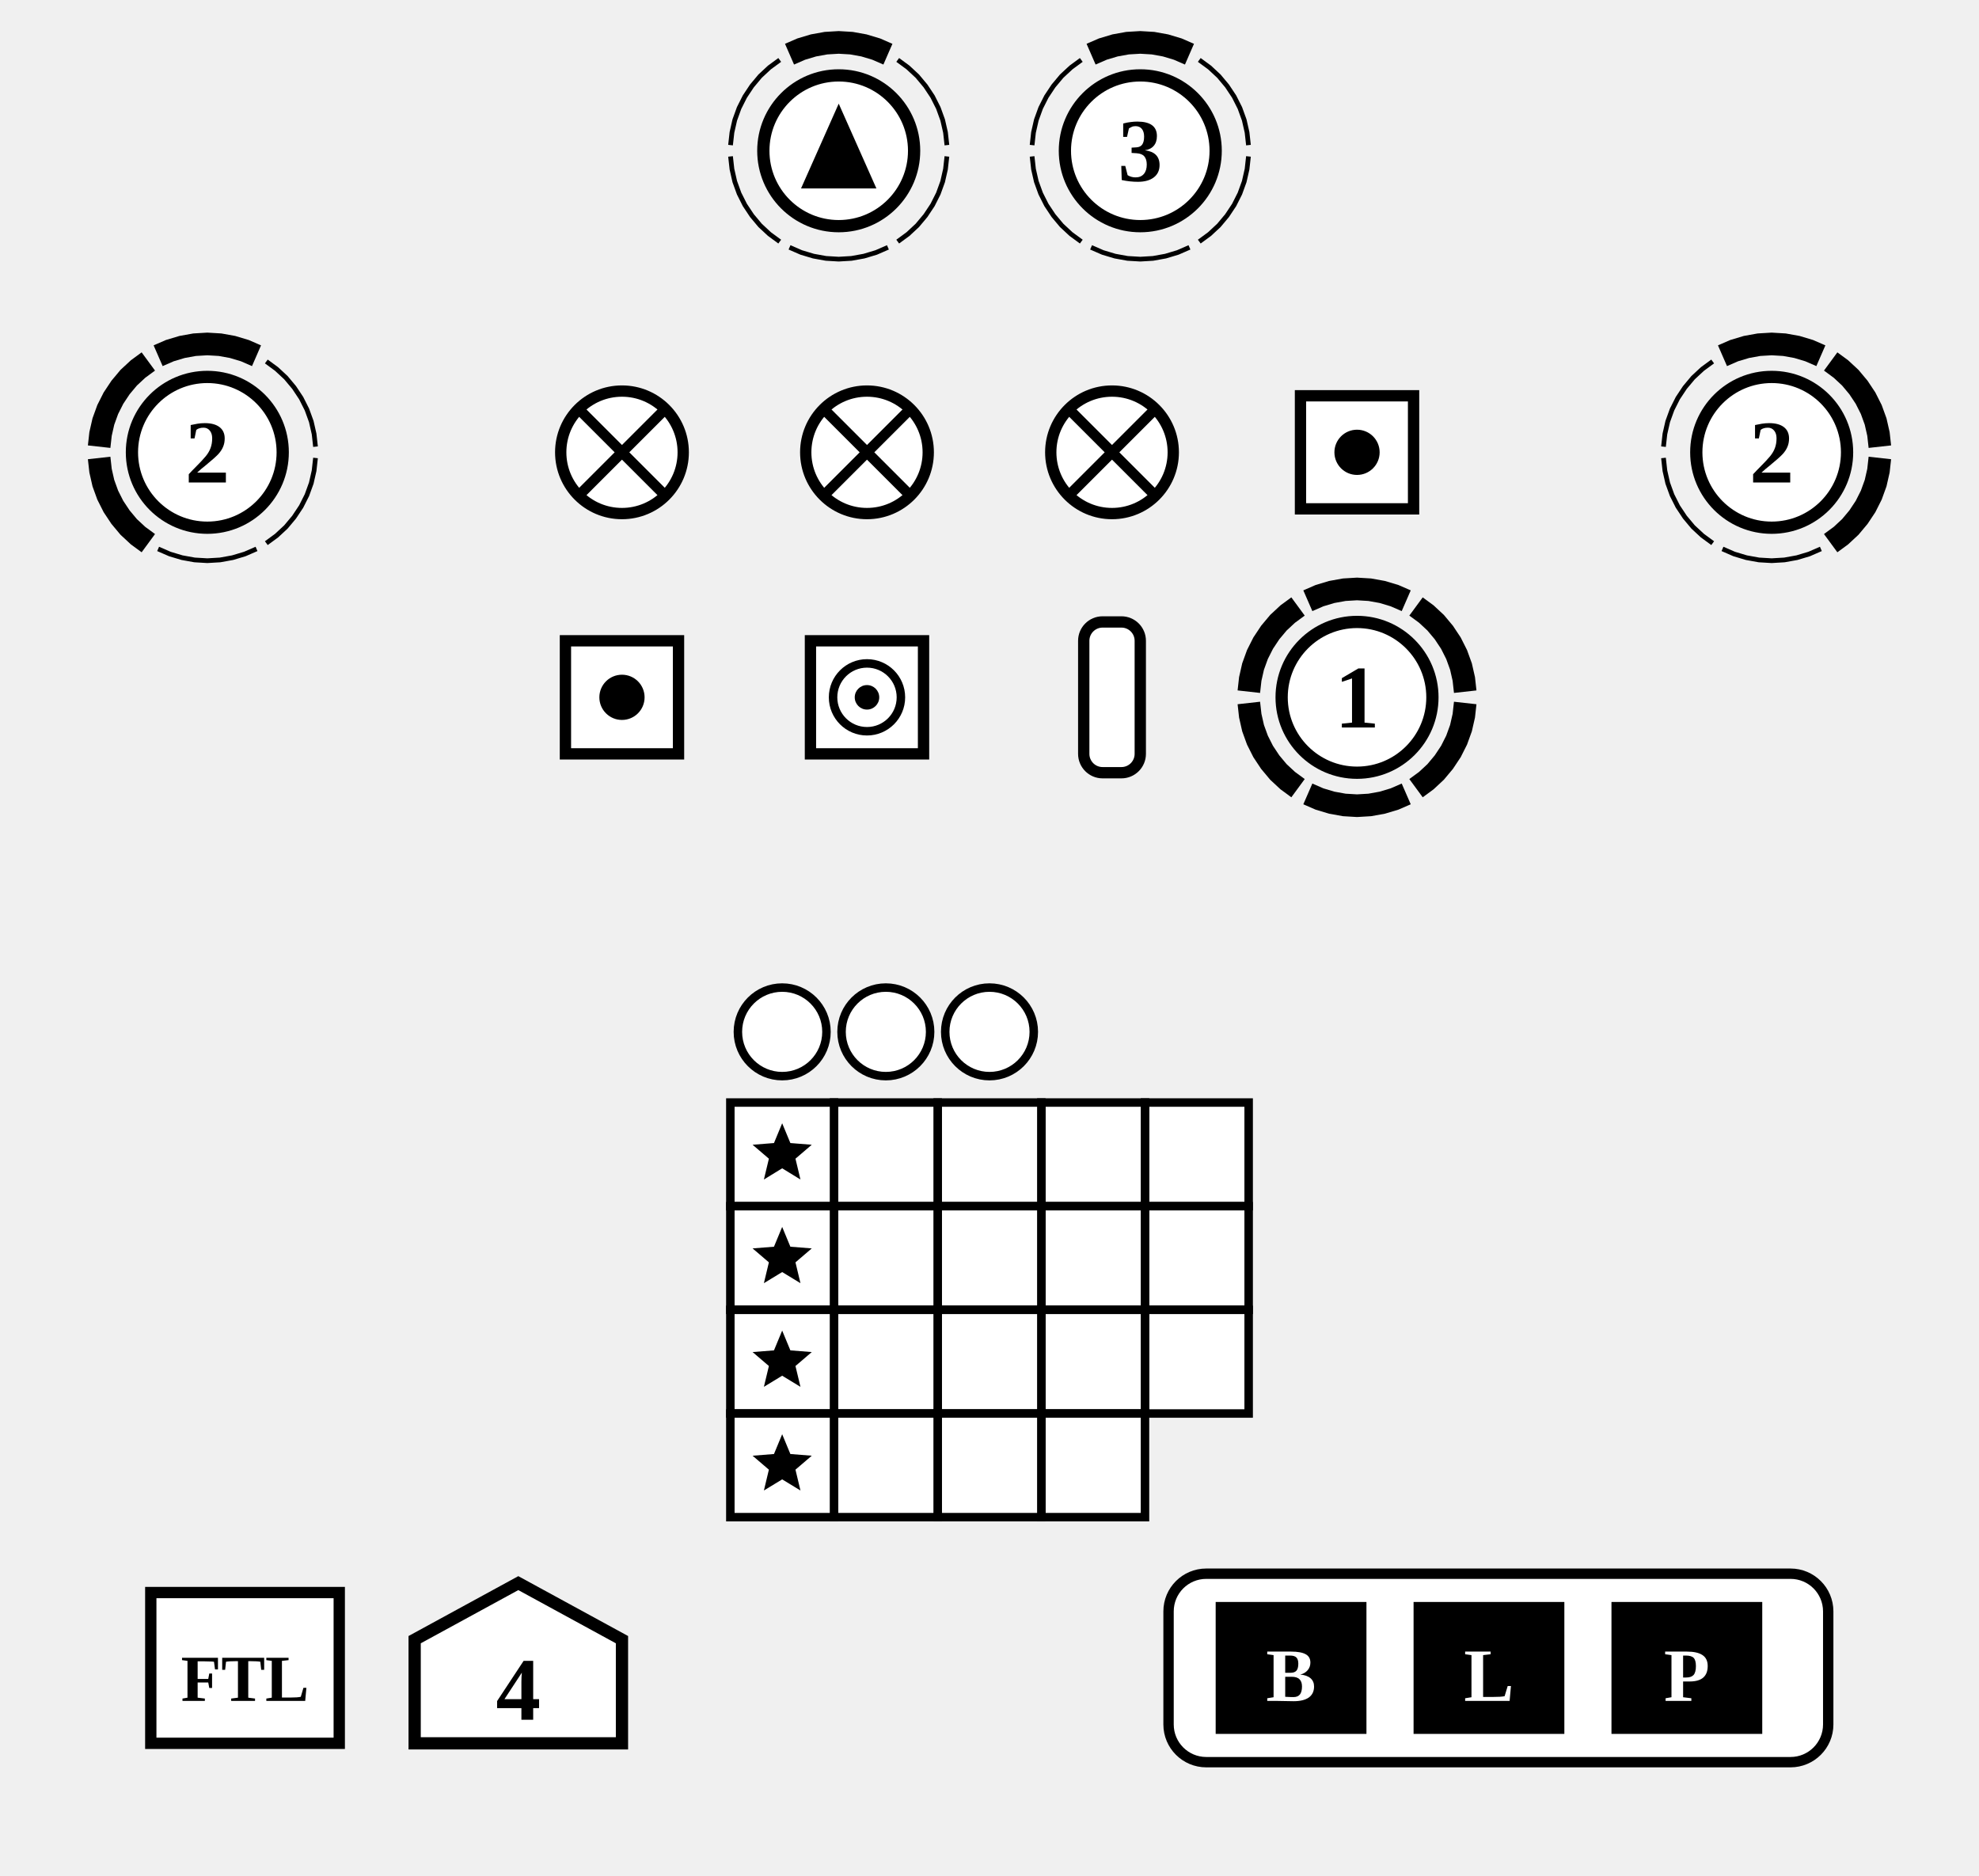
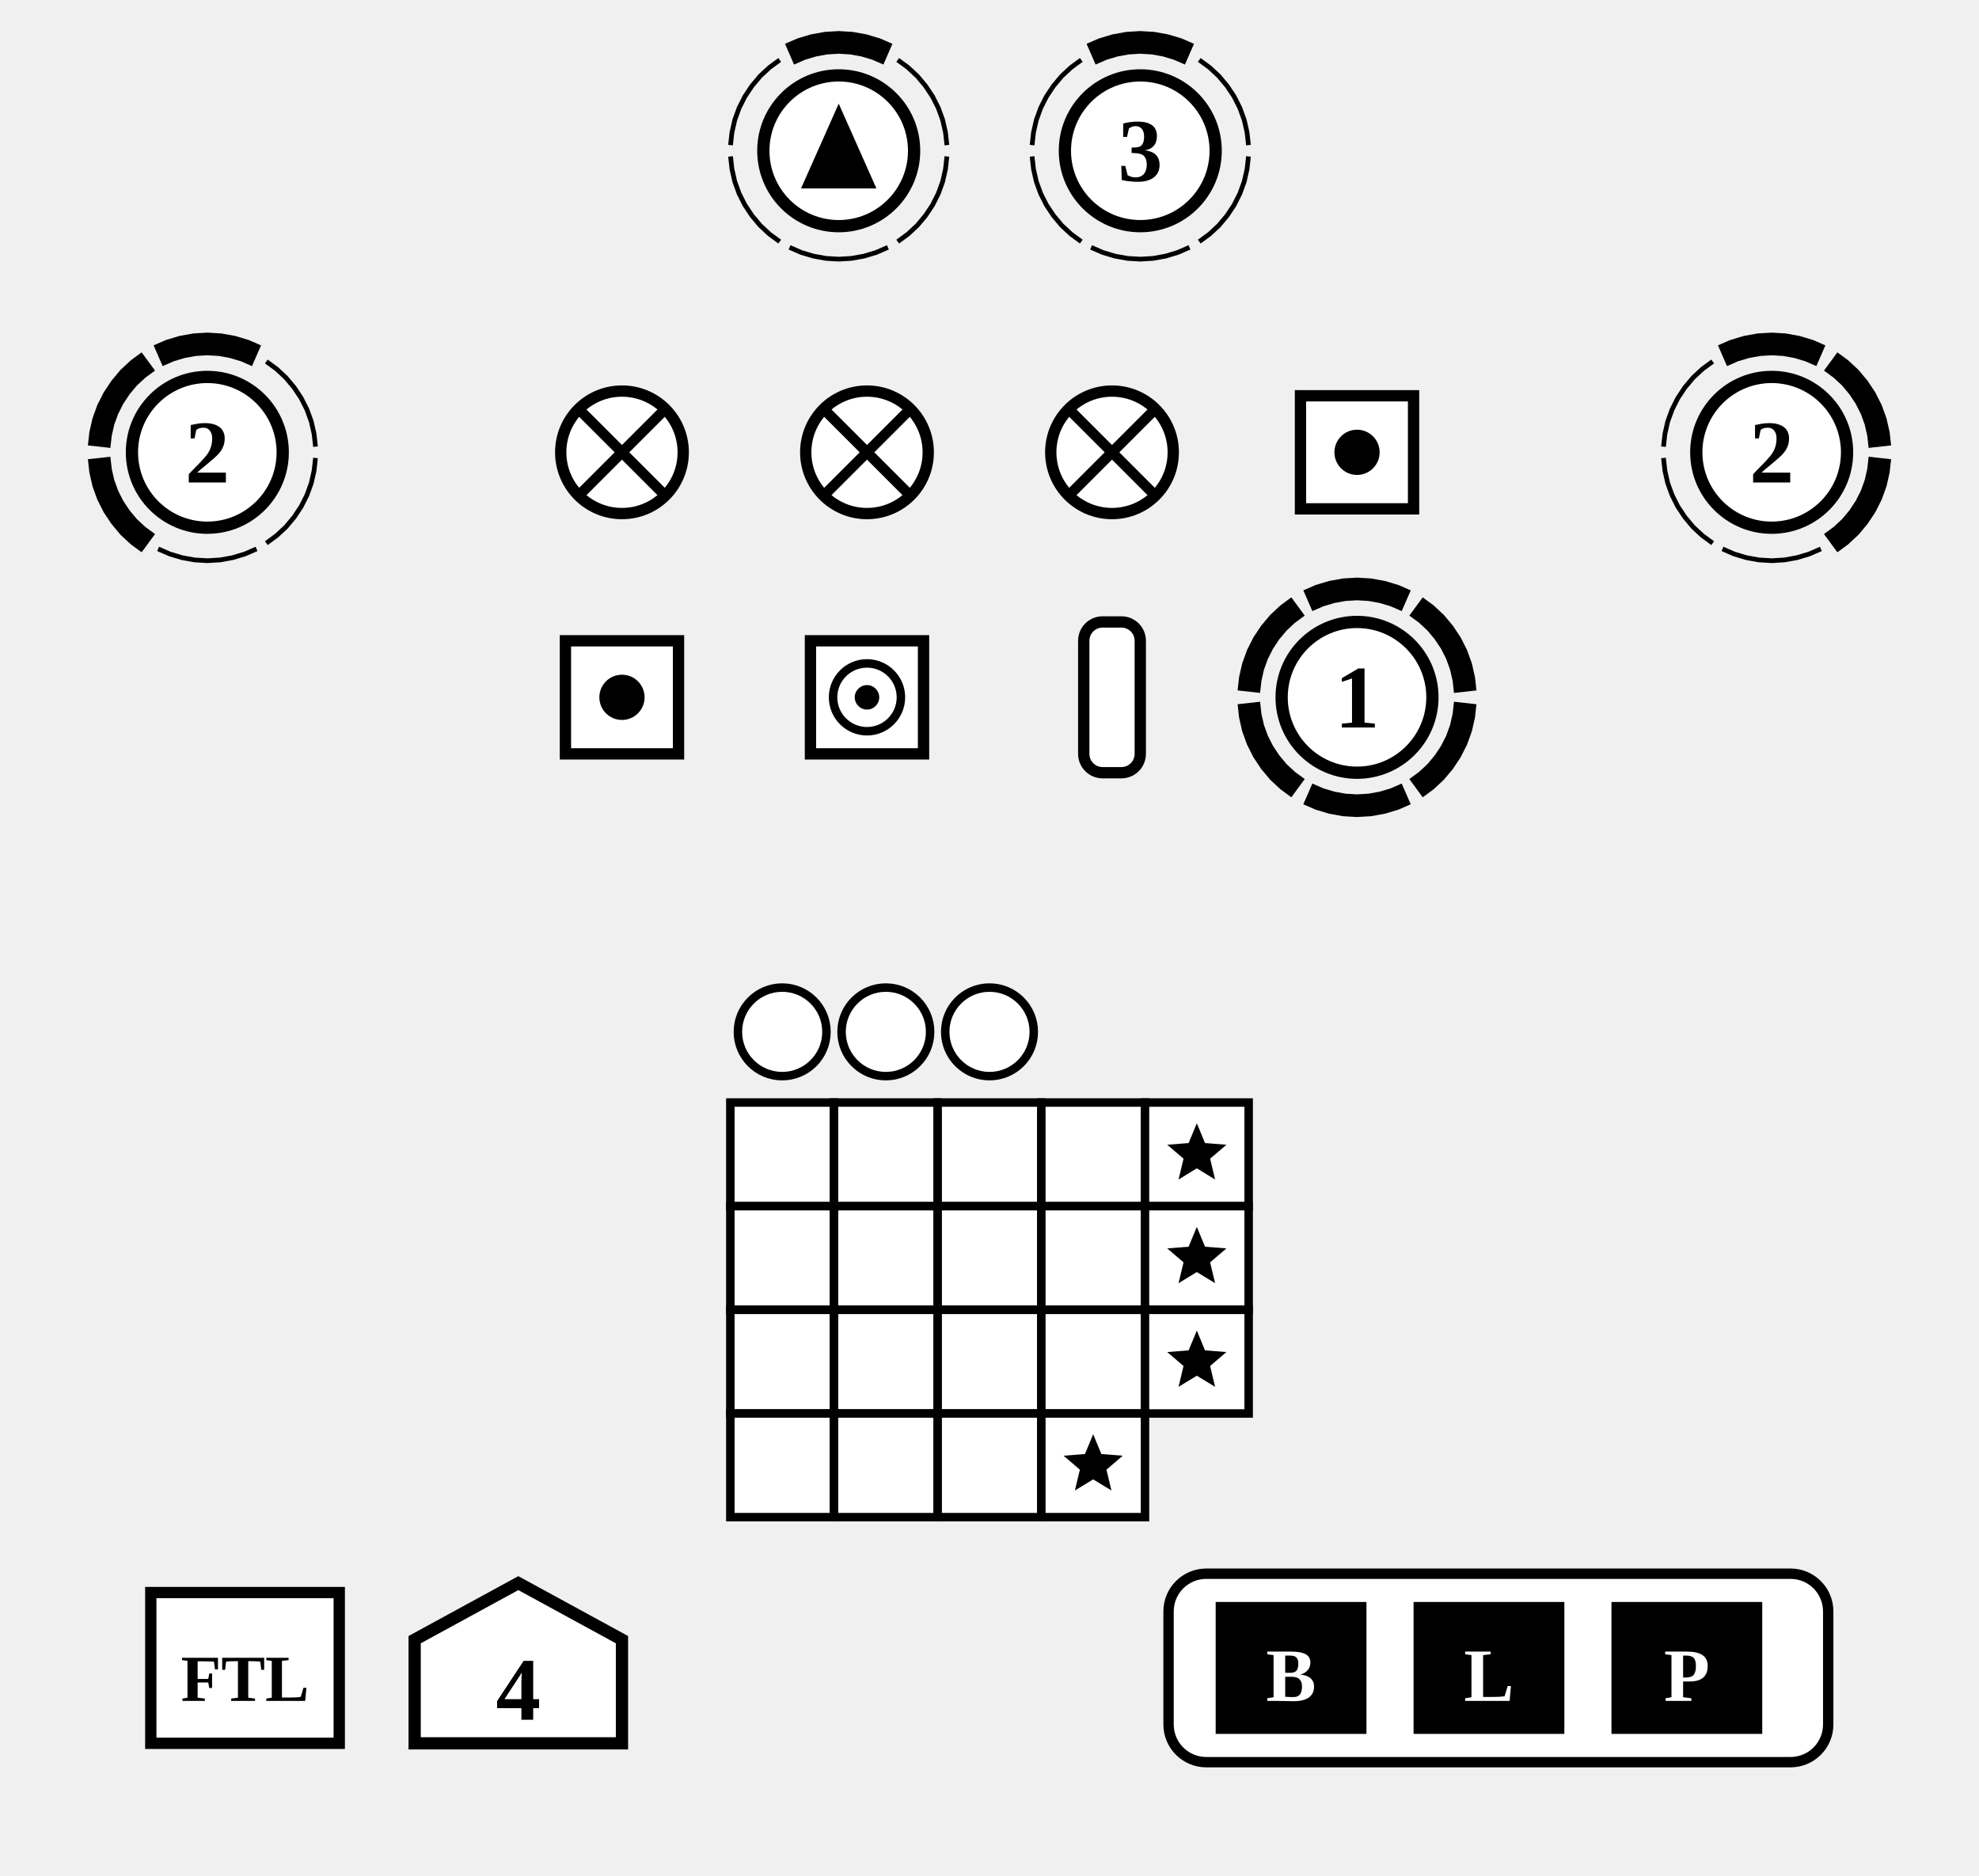
<svg xmlns="http://www.w3.org/2000/svg" viewBox="0 0 210 199" class="ssd">
  <circle cx="89" cy="16" r="8" fill="white" stroke="black" stroke-width="1.3" data-ref="system:s5" />
  <path d="M85 20 L89 11 L93 20 Z" fill="black" stroke="none" stroke-width="0" data-ref="system:s5" />
  <path d="M83.78 5.75 L85.02 5.21 L86.32 4.82 L87.65 4.58 L89 4.5 L90.35 4.58 L91.68 4.82 L92.98 5.21 L94.22 5.75" fill="none" stroke="black" stroke-width="2.4" data-ref="system:s5" />
  <path d="M95.26 6.36 L96.35 7.16 L97.34 8.08 L98.21 9.12 L98.96 10.25 L99.57 11.46 L100.03 12.73 L100.33 14.05 L100.48 15.4" fill="none" stroke="black" stroke-width="0.5" data-ref="system:s5" />
  <path d="M100.48 16.6 L100.33 17.95 L100.03 19.27 L99.57 20.54 L98.96 21.75 L98.21 22.88 L97.34 23.92 L96.35 24.84 L95.26 25.64" fill="none" stroke="black" stroke-width="0.5" data-ref="system:s5" />
  <path d="M94.22 26.25 L92.98 26.79 L91.68 27.18 L90.35 27.42 L89 27.5 L87.65 27.42 L86.32 27.18 L85.02 26.79 L83.78 26.25" fill="none" stroke="black" stroke-width="0.5" data-ref="system:s5" />
  <path d="M82.74 25.64 L81.65 24.84 L80.66 23.92 L79.79 22.88 L79.04 21.75 L78.43 20.54 L77.97 19.27 L77.67 17.95 L77.52 16.6" fill="none" stroke="black" stroke-width="0.5" data-ref="system:s5" />
  <path d="M77.52 15.4 L77.67 14.05 L77.97 12.73 L78.43 11.46 L79.04 10.25 L79.79 9.12 L80.66 8.08 L81.65 7.16 L82.74 6.36" fill="none" stroke="black" stroke-width="0.5" data-ref="system:s5" />
  <circle cx="121" cy="16" r="8" fill="white" stroke="black" stroke-width="1.3" data-ref="system:s1" />
  <text x="121" y="19.2" font-size="9.5" text-anchor="middle" fill="black" font-weight="700" data-ref="system:s1">3</text>
  <path d="M115.78 5.75 L117.02 5.21 L118.32 4.82 L119.65 4.58 L121 4.5 L122.35 4.58 L123.68 4.82 L124.98 5.21 L126.22 5.75" fill="none" stroke="black" stroke-width="2.4" data-ref="system:s1" />
  <path d="M127.26 6.36 L128.35 7.16 L129.34 8.08 L130.21 9.12 L130.96 10.25 L131.57 11.46 L132.03 12.73 L132.33 14.05 L132.48 15.4" fill="none" stroke="black" stroke-width="0.5" data-ref="system:s1" />
  <path d="M132.48 16.6 L132.33 17.95 L132.03 19.27 L131.57 20.54 L130.96 21.75 L130.21 22.88 L129.34 23.92 L128.35 24.84 L127.26 25.64" fill="none" stroke="black" stroke-width="0.5" data-ref="system:s1" />
  <path d="M126.22 26.25 L124.98 26.79 L123.68 27.18 L122.35 27.42 L121 27.5 L119.65 27.42 L118.32 27.18 L117.02 26.79 L115.78 26.25" fill="none" stroke="black" stroke-width="0.5" data-ref="system:s1" />
  <path d="M114.74 25.64 L113.65 24.84 L112.66 23.92 L111.79 22.88 L111.04 21.75 L110.43 20.54 L109.97 19.27 L109.67 17.95 L109.52 16.6" fill="none" stroke="black" stroke-width="0.5" data-ref="system:s1" />
  <path d="M109.52 15.4 L109.67 14.05 L109.97 12.73 L110.43 11.46 L111.04 10.25 L111.79 9.12 L112.66 8.08 L113.65 7.16 L114.74 6.36" fill="none" stroke="black" stroke-width="0.5" data-ref="system:s1" />
  <circle cx="22" cy="48" r="8" fill="white" stroke="black" stroke-width="1.3" data-ref="system:s2" />
  <text x="22" y="51.2" font-size="9.5" text-anchor="middle" fill="black" font-weight="700" data-ref="system:s2">2</text>
  <path d="M16.78 37.75 L18.02 37.21 L19.32 36.82 L20.65 36.58 L22 36.5 L23.35 36.58 L24.68 36.82 L25.98 37.21 L27.22 37.75" fill="none" stroke="black" stroke-width="2.4" data-ref="system:s2" />
  <path d="M28.26 38.36 L29.35 39.16 L30.34 40.08 L31.21 41.12 L31.96 42.25 L32.57 43.46 L33.03 44.73 L33.33 46.05 L33.48 47.4" fill="none" stroke="black" stroke-width="0.5" data-ref="system:s2" />
  <path d="M33.48 48.6 L33.33 49.95 L33.03 51.27 L32.57 52.54 L31.96 53.75 L31.21 54.88 L30.34 55.92 L29.35 56.84 L28.26 57.64" fill="none" stroke="black" stroke-width="0.5" data-ref="system:s2" />
  <path d="M27.22 58.25 L25.98 58.79 L24.68 59.18 L23.35 59.42 L22 59.5 L20.65 59.42 L19.32 59.18 L18.02 58.79 L16.78 58.25" fill="none" stroke="black" stroke-width="0.5" data-ref="system:s2" />
  <path d="M15.74 57.64 L14.65 56.84 L13.66 55.92 L12.79 54.88 L12.04 53.75 L11.43 52.54 L10.97 51.27 L10.67 49.95 L10.52 48.6" fill="none" stroke="black" stroke-width="2.4" data-ref="system:s2" />
  <path d="M10.52 47.4 L10.67 46.05 L10.97 44.73 L11.43 43.46 L12.04 42.25 L12.79 41.12 L13.66 40.08 L14.65 39.16 L15.74 38.36" fill="none" stroke="black" stroke-width="2.4" data-ref="system:s2" />
  <circle cx="188" cy="48" r="8" fill="white" stroke="black" stroke-width="1.3" data-ref="system:s3" />
  <text x="188" y="51.2" font-size="9.5" text-anchor="middle" fill="black" font-weight="700" data-ref="system:s3">2</text>
  <path d="M182.78 37.75 L184.02 37.21 L185.32 36.82 L186.65 36.58 L188 36.5 L189.35 36.58 L190.68 36.82 L191.98 37.21 L193.22 37.75" fill="none" stroke="black" stroke-width="2.4" data-ref="system:s3" />
  <path d="M194.26 38.36 L195.35 39.16 L196.34 40.08 L197.21 41.12 L197.96 42.25 L198.57 43.46 L199.03 44.73 L199.33 46.05 L199.48 47.4" fill="none" stroke="black" stroke-width="2.4" data-ref="system:s3" />
  <path d="M199.48 48.6 L199.33 49.95 L199.03 51.27 L198.57 52.54 L197.96 53.75 L197.21 54.88 L196.34 55.92 L195.35 56.84 L194.26 57.64" fill="none" stroke="black" stroke-width="2.4" data-ref="system:s3" />
  <path d="M193.22 58.25 L191.98 58.79 L190.68 59.18 L189.35 59.42 L188 59.5 L186.65 59.42 L185.32 59.18 L184.02 58.79 L182.78 58.25" fill="none" stroke="black" stroke-width="0.5" data-ref="system:s3" />
  <path d="M181.74 57.64 L180.65 56.84 L179.66 55.92 L178.79 54.88 L178.04 53.75 L177.43 52.54 L176.97 51.27 L176.67 49.95 L176.52 48.6" fill="none" stroke="black" stroke-width="0.5" data-ref="system:s3" />
  <path d="M176.52 47.4 L176.67 46.05 L176.97 44.73 L177.43 43.46 L178.04 42.25 L178.79 41.12 L179.66 40.08 L180.65 39.16 L181.74 38.36" fill="none" stroke="black" stroke-width="0.5" data-ref="system:s3" />
  <circle cx="66" cy="48" r="6.5" fill="white" stroke="black" stroke-width="1.2" data-ref="system:s6" />
  <path d="M61.5 43.5 L70.5 52.5 M70.5 43.5 L61.5 52.5" fill="none" stroke="black" stroke-width="1.1" data-ref="system:s6" />
  <circle cx="92" cy="48" r="6.5" fill="white" stroke="black" stroke-width="1.2" data-ref="system:s7" />
  <path d="M87.5 43.5 L96.5 52.5 M96.5 43.5 L87.5 52.5" fill="none" stroke="black" stroke-width="1.1" data-ref="system:s7" />
  <circle cx="118" cy="48" r="6.5" fill="white" stroke="black" stroke-width="1.2" data-ref="system:s8" />
  <path d="M113.5 43.5 L122.5 52.5 M122.5 43.5 L113.5 52.5" fill="none" stroke="black" stroke-width="1.1" data-ref="system:s8" />
  <rect x="138" y="42" width="12" height="12" fill="white" stroke="black" stroke-width="1.2" data-ref="system:s9" />
  <circle cx="144" cy="48" r="2.4" fill="black" stroke="none" stroke-width="0" data-ref="system:s9" />
  <rect x="60" y="68" width="12" height="12" fill="white" stroke="black" stroke-width="1.2" data-ref="system:s10" />
  <circle cx="66" cy="74" r="2.4" fill="black" stroke="none" stroke-width="0" data-ref="system:s10" />
  <rect x="86" y="68" width="12" height="12" fill="white" stroke="black" stroke-width="1.2" data-ref="system:s11" />
  <circle cx="92" cy="74" r="3.6" fill="none" stroke="black" stroke-width="0.9" data-ref="system:s11" />
  <circle cx="92" cy="74" r="1.3" fill="black" stroke="none" stroke-width="0" data-ref="system:s11" />
  <rect x="115" y="66" width="6" height="16" rx="2" fill="white" stroke="black" stroke-width="1.2" data-ref="system:s12" />
  <circle cx="144" cy="74" r="8" fill="white" stroke="black" stroke-width="1.3" data-ref="system:s4" />
  <text x="144" y="77.2" font-size="9.5" text-anchor="middle" fill="black" font-weight="700" data-ref="system:s4">1</text>
  <path d="M138.78 63.75 L140.02 63.21 L141.32 62.82 L142.65 62.58 L144 62.5 L145.35 62.58 L146.68 62.82 L147.98 63.21 L149.22 63.75" fill="none" stroke="black" stroke-width="2.4" data-ref="system:s4" />
  <path d="M150.26 64.36 L151.35 65.16 L152.34 66.08 L153.21 67.12 L153.96 68.25 L154.57 69.46 L155.03 70.73 L155.33 72.05 L155.48 73.4" fill="none" stroke="black" stroke-width="2.4" data-ref="system:s4" />
  <path d="M155.48 74.6 L155.33 75.95 L155.03 77.27 L154.57 78.54 L153.96 79.75 L153.21 80.88 L152.34 81.92 L151.35 82.84 L150.26 83.64" fill="none" stroke="black" stroke-width="2.4" data-ref="system:s4" />
  <path d="M149.22 84.25 L147.98 84.79 L146.68 85.18 L145.35 85.42 L144 85.5 L142.65 85.42 L141.32 85.18 L140.02 84.79 L138.78 84.25" fill="none" stroke="black" stroke-width="2.4" data-ref="system:s4" />
  <path d="M137.74 83.64 L136.65 82.84 L135.66 81.92 L134.79 80.88 L134.04 79.75 L133.43 78.54 L132.97 77.27 L132.67 75.95 L132.52 74.6" fill="none" stroke="black" stroke-width="2.4" data-ref="system:s4" />
  <path d="M132.52 73.4 L132.67 72.05 L132.97 70.73 L133.43 69.46 L134.04 68.25 L134.79 67.12 L135.66 66.08 L136.65 65.16 L137.74 64.36" fill="none" stroke="black" stroke-width="2.4" data-ref="system:s4" />
-   <circle cx="105" cy="109.5" r="4.7" fill="white" stroke="black" stroke-width="0.9" data-ref="armour:1" />
+   <circle cx="83" cy="109.5" r="4.7" fill="white" stroke="black" stroke-width="0.9" data-ref="armour:1" />
  <circle cx="94" cy="109.5" r="4.7" fill="white" stroke="black" stroke-width="0.9" data-ref="armour:2" />
-   <circle cx="83" cy="109.5" r="4.7" fill="white" stroke="black" stroke-width="0.9" data-ref="armour:3" />
-   <rect x="121.5" y="117" width="11" height="11" fill="white" stroke="black" stroke-width="0.9" data-ref="hull:1" />
-   <rect x="110.5" y="117" width="11" height="11" fill="white" stroke="black" stroke-width="0.9" data-ref="hull:2" />
+   <circle cx="105" cy="109.5" r="4.7" fill="white" stroke="black" stroke-width="0.9" data-ref="armour:3" />
+   <rect x="77.5" y="117" width="11" height="11" fill="white" stroke="black" stroke-width="0.9" data-ref="hull:1" />
+   <rect x="88.5" y="117" width="11" height="11" fill="white" stroke="black" stroke-width="0.9" data-ref="hull:2" />
  <rect x="99.5" y="117" width="11" height="11" fill="white" stroke="black" stroke-width="0.9" data-ref="hull:3" />
-   <rect x="88.5" y="117" width="11" height="11" fill="white" stroke="black" stroke-width="0.9" data-ref="hull:4" />
-   <rect x="77.5" y="117" width="11" height="11" fill="white" stroke="black" stroke-width="0.9" data-ref="hull:5" />
-   <path d="M83 119.2L83.87 121.3L86.14 121.48L84.41 122.96L84.94 125.17L83 123.98L81.06 125.17L81.59 122.96L79.86 121.48L82.13 121.3Z" fill="black" stroke="none" stroke-width="0" />
-   <rect x="121.5" y="128" width="11" height="11" fill="white" stroke="black" stroke-width="0.9" data-ref="hull:6" />
-   <rect x="110.5" y="128" width="11" height="11" fill="white" stroke="black" stroke-width="0.9" data-ref="hull:7" />
+   <rect x="110.5" y="117" width="11" height="11" fill="white" stroke="black" stroke-width="0.9" data-ref="hull:4" />
+   <rect x="121.5" y="117" width="11" height="11" fill="white" stroke="black" stroke-width="0.9" data-ref="hull:5" />
+   <path d="M127 119.2L127.87 121.3L130.14 121.48L128.41 122.96L128.94 125.17L127 123.98L125.06 125.17L125.59 122.96L123.86 121.48L126.13 121.3Z" fill="black" stroke="none" stroke-width="0" />
+   <rect x="77.5" y="128" width="11" height="11" fill="white" stroke="black" stroke-width="0.9" data-ref="hull:6" />
+   <rect x="88.5" y="128" width="11" height="11" fill="white" stroke="black" stroke-width="0.9" data-ref="hull:7" />
  <rect x="99.5" y="128" width="11" height="11" fill="white" stroke="black" stroke-width="0.9" data-ref="hull:8" />
-   <rect x="88.5" y="128" width="11" height="11" fill="white" stroke="black" stroke-width="0.9" data-ref="hull:9" />
-   <rect x="77.5" y="128" width="11" height="11" fill="white" stroke="black" stroke-width="0.9" data-ref="hull:10" />
-   <path d="M83 130.2L83.87 132.3L86.14 132.48L84.41 133.96L84.94 136.17L83 134.99L81.06 136.17L81.59 133.96L79.86 132.48L82.13 132.3Z" fill="black" stroke="none" stroke-width="0" />
-   <rect x="121.5" y="139" width="11" height="11" fill="white" stroke="black" stroke-width="0.9" data-ref="hull:11" />
-   <rect x="110.5" y="139" width="11" height="11" fill="white" stroke="black" stroke-width="0.9" data-ref="hull:12" />
+   <rect x="110.5" y="128" width="11" height="11" fill="white" stroke="black" stroke-width="0.9" data-ref="hull:9" />
+   <rect x="121.5" y="128" width="11" height="11" fill="white" stroke="black" stroke-width="0.9" data-ref="hull:10" />
+   <path d="M127 130.2L127.87 132.3L130.14 132.48L128.41 133.96L128.94 136.17L127 134.99L125.06 136.17L125.59 133.96L123.86 132.48L126.13 132.3Z" fill="black" stroke="none" stroke-width="0" />
+   <rect x="77.5" y="139" width="11" height="11" fill="white" stroke="black" stroke-width="0.9" data-ref="hull:11" />
+   <rect x="88.5" y="139" width="11" height="11" fill="white" stroke="black" stroke-width="0.9" data-ref="hull:12" />
  <rect x="99.5" y="139" width="11" height="11" fill="white" stroke="black" stroke-width="0.9" data-ref="hull:13" />
-   <rect x="88.5" y="139" width="11" height="11" fill="white" stroke="black" stroke-width="0.9" data-ref="hull:14" />
-   <rect x="77.5" y="139" width="11" height="11" fill="white" stroke="black" stroke-width="0.9" data-ref="hull:15" />
-   <path d="M83 141.2L83.87 143.3L86.14 143.48L84.41 144.96L84.94 147.17L83 145.99L81.06 147.17L81.59 144.96L79.86 143.48L82.13 143.3Z" fill="black" stroke="none" stroke-width="0" />
-   <rect x="110.5" y="150" width="11" height="11" fill="white" stroke="black" stroke-width="0.9" data-ref="hull:16" />
-   <rect x="99.5" y="150" width="11" height="11" fill="white" stroke="black" stroke-width="0.9" data-ref="hull:17" />
-   <rect x="88.5" y="150" width="11" height="11" fill="white" stroke="black" stroke-width="0.9" data-ref="hull:18" />
-   <rect x="77.5" y="150" width="11" height="11" fill="white" stroke="black" stroke-width="0.9" data-ref="hull:19" />
-   <path d="M83 152.2L83.87 154.3L86.14 154.48L84.41 155.96L84.94 158.17L83 156.99L81.06 158.17L81.59 155.96L79.86 154.48L82.13 154.3Z" fill="black" stroke="none" stroke-width="0" />
+   <rect x="110.5" y="139" width="11" height="11" fill="white" stroke="black" stroke-width="0.9" data-ref="hull:14" />
+   <rect x="121.5" y="139" width="11" height="11" fill="white" stroke="black" stroke-width="0.9" data-ref="hull:15" />
+   <path d="M127 141.2L127.87 143.3L130.14 143.48L128.41 144.96L128.94 147.17L127 145.99L125.06 147.17L125.59 144.96L123.86 143.48L126.13 143.3Z" fill="black" stroke="none" stroke-width="0" />
+   <rect x="77.5" y="150" width="11" height="11" fill="white" stroke="black" stroke-width="0.9" data-ref="hull:16" />
+   <rect x="88.5" y="150" width="11" height="11" fill="white" stroke="black" stroke-width="0.9" data-ref="hull:17" />
+   <rect x="99.5" y="150" width="11" height="11" fill="white" stroke="black" stroke-width="0.9" data-ref="hull:18" />
+   <rect x="110.5" y="150" width="11" height="11" fill="white" stroke="black" stroke-width="0.9" data-ref="hull:19" />
+   <path d="M116 152.2L116.87 154.3L119.14 154.48L117.41 155.96L117.94 158.17L116 156.99L114.06 158.17L114.59 155.96L112.86 154.48L115.13 154.3Z" fill="black" stroke="none" stroke-width="0" />
  <rect x="16" y="169" width="20" height="16" fill="white" stroke="black" stroke-width="1.2" />
  <text x="26" y="180.5" font-size="7" text-anchor="middle" fill="black" font-weight="700">FTL</text>
  <path d="M44 185 L44 174 L55 168 L66 174 L66 185 Z" fill="white" stroke="black" stroke-width="1.3" />
  <text x="55" y="182.5" font-size="9.5" text-anchor="middle" fill="black" font-weight="700">4</text>
  <rect x="124" y="167" width="70" height="20" rx="4" fill="white" stroke="black" stroke-width="1.1" />
  <rect x="129" y="170" width="16" height="14" fill="black" stroke="none" stroke-width="0" />
  <text x="137" y="180.5" font-size="8" text-anchor="middle" fill="white" font-weight="700">B</text>
  <rect x="150" y="170" width="16" height="14" fill="black" stroke="none" stroke-width="0" />
  <text x="158" y="180.5" font-size="8" text-anchor="middle" fill="white" font-weight="700">L</text>
  <rect x="171" y="170" width="16" height="14" fill="black" stroke="none" stroke-width="0" />
  <text x="179" y="180.5" font-size="8" text-anchor="middle" fill="white" font-weight="700">P</text>
</svg>
